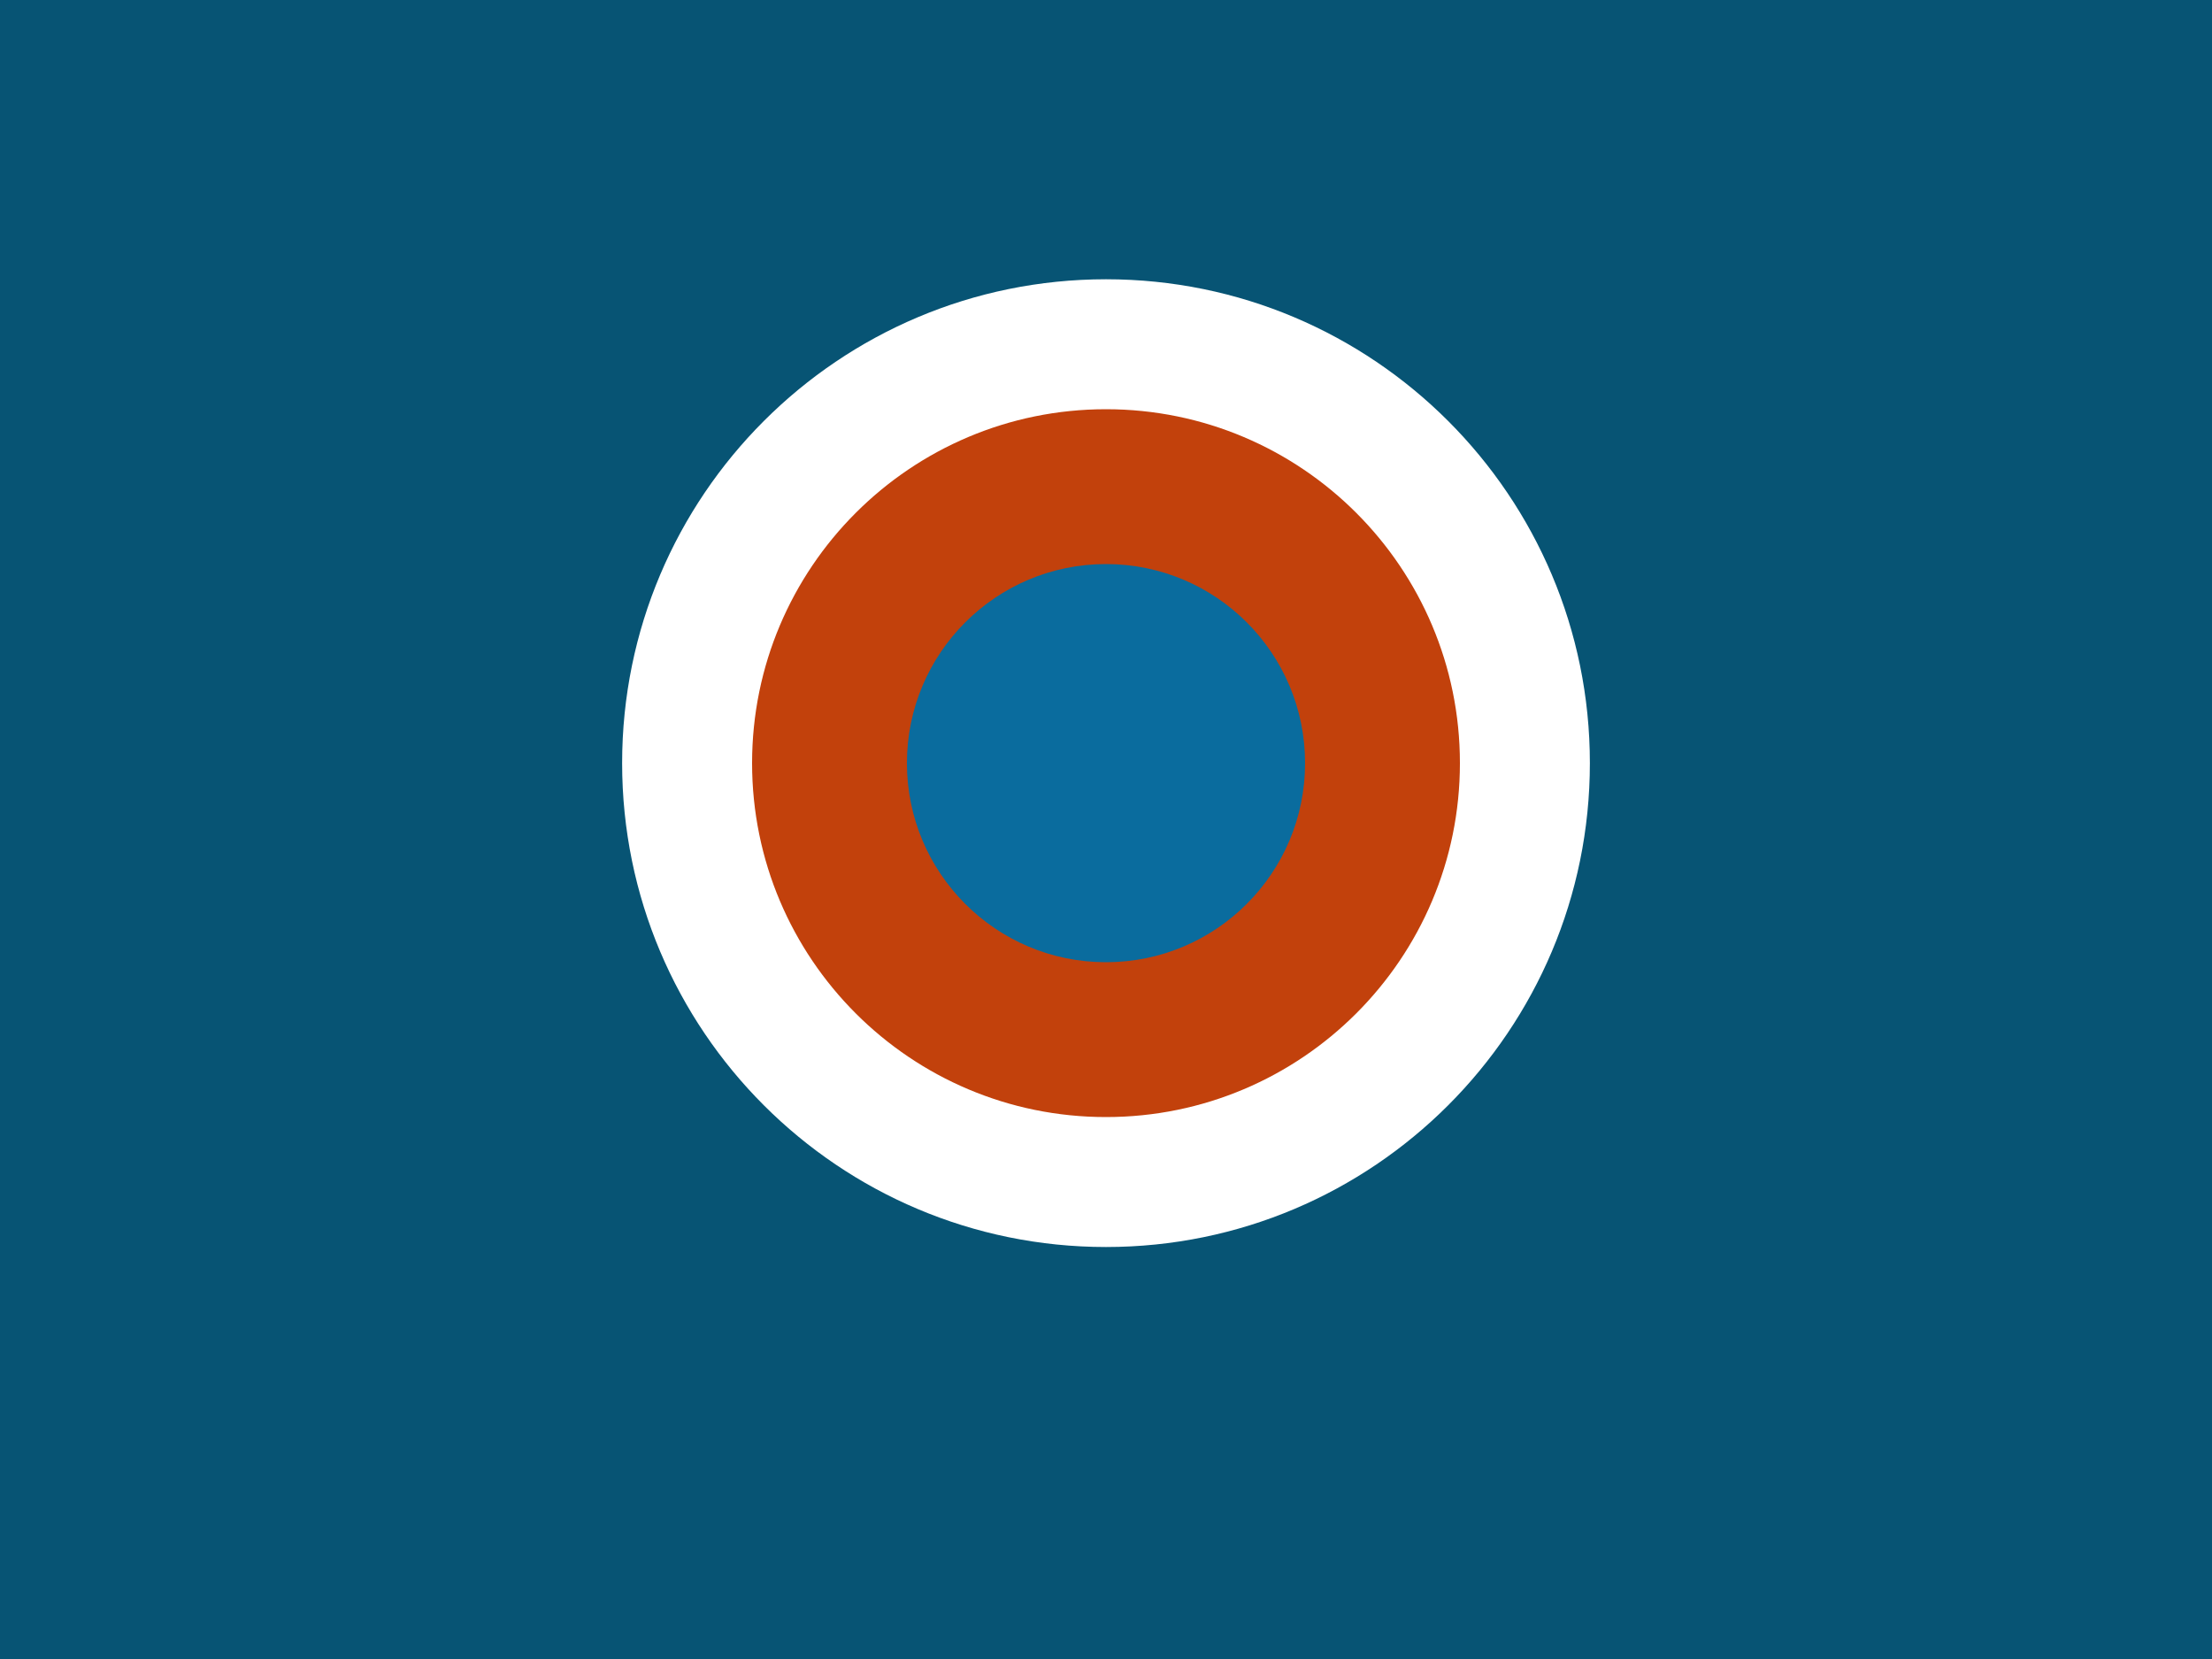
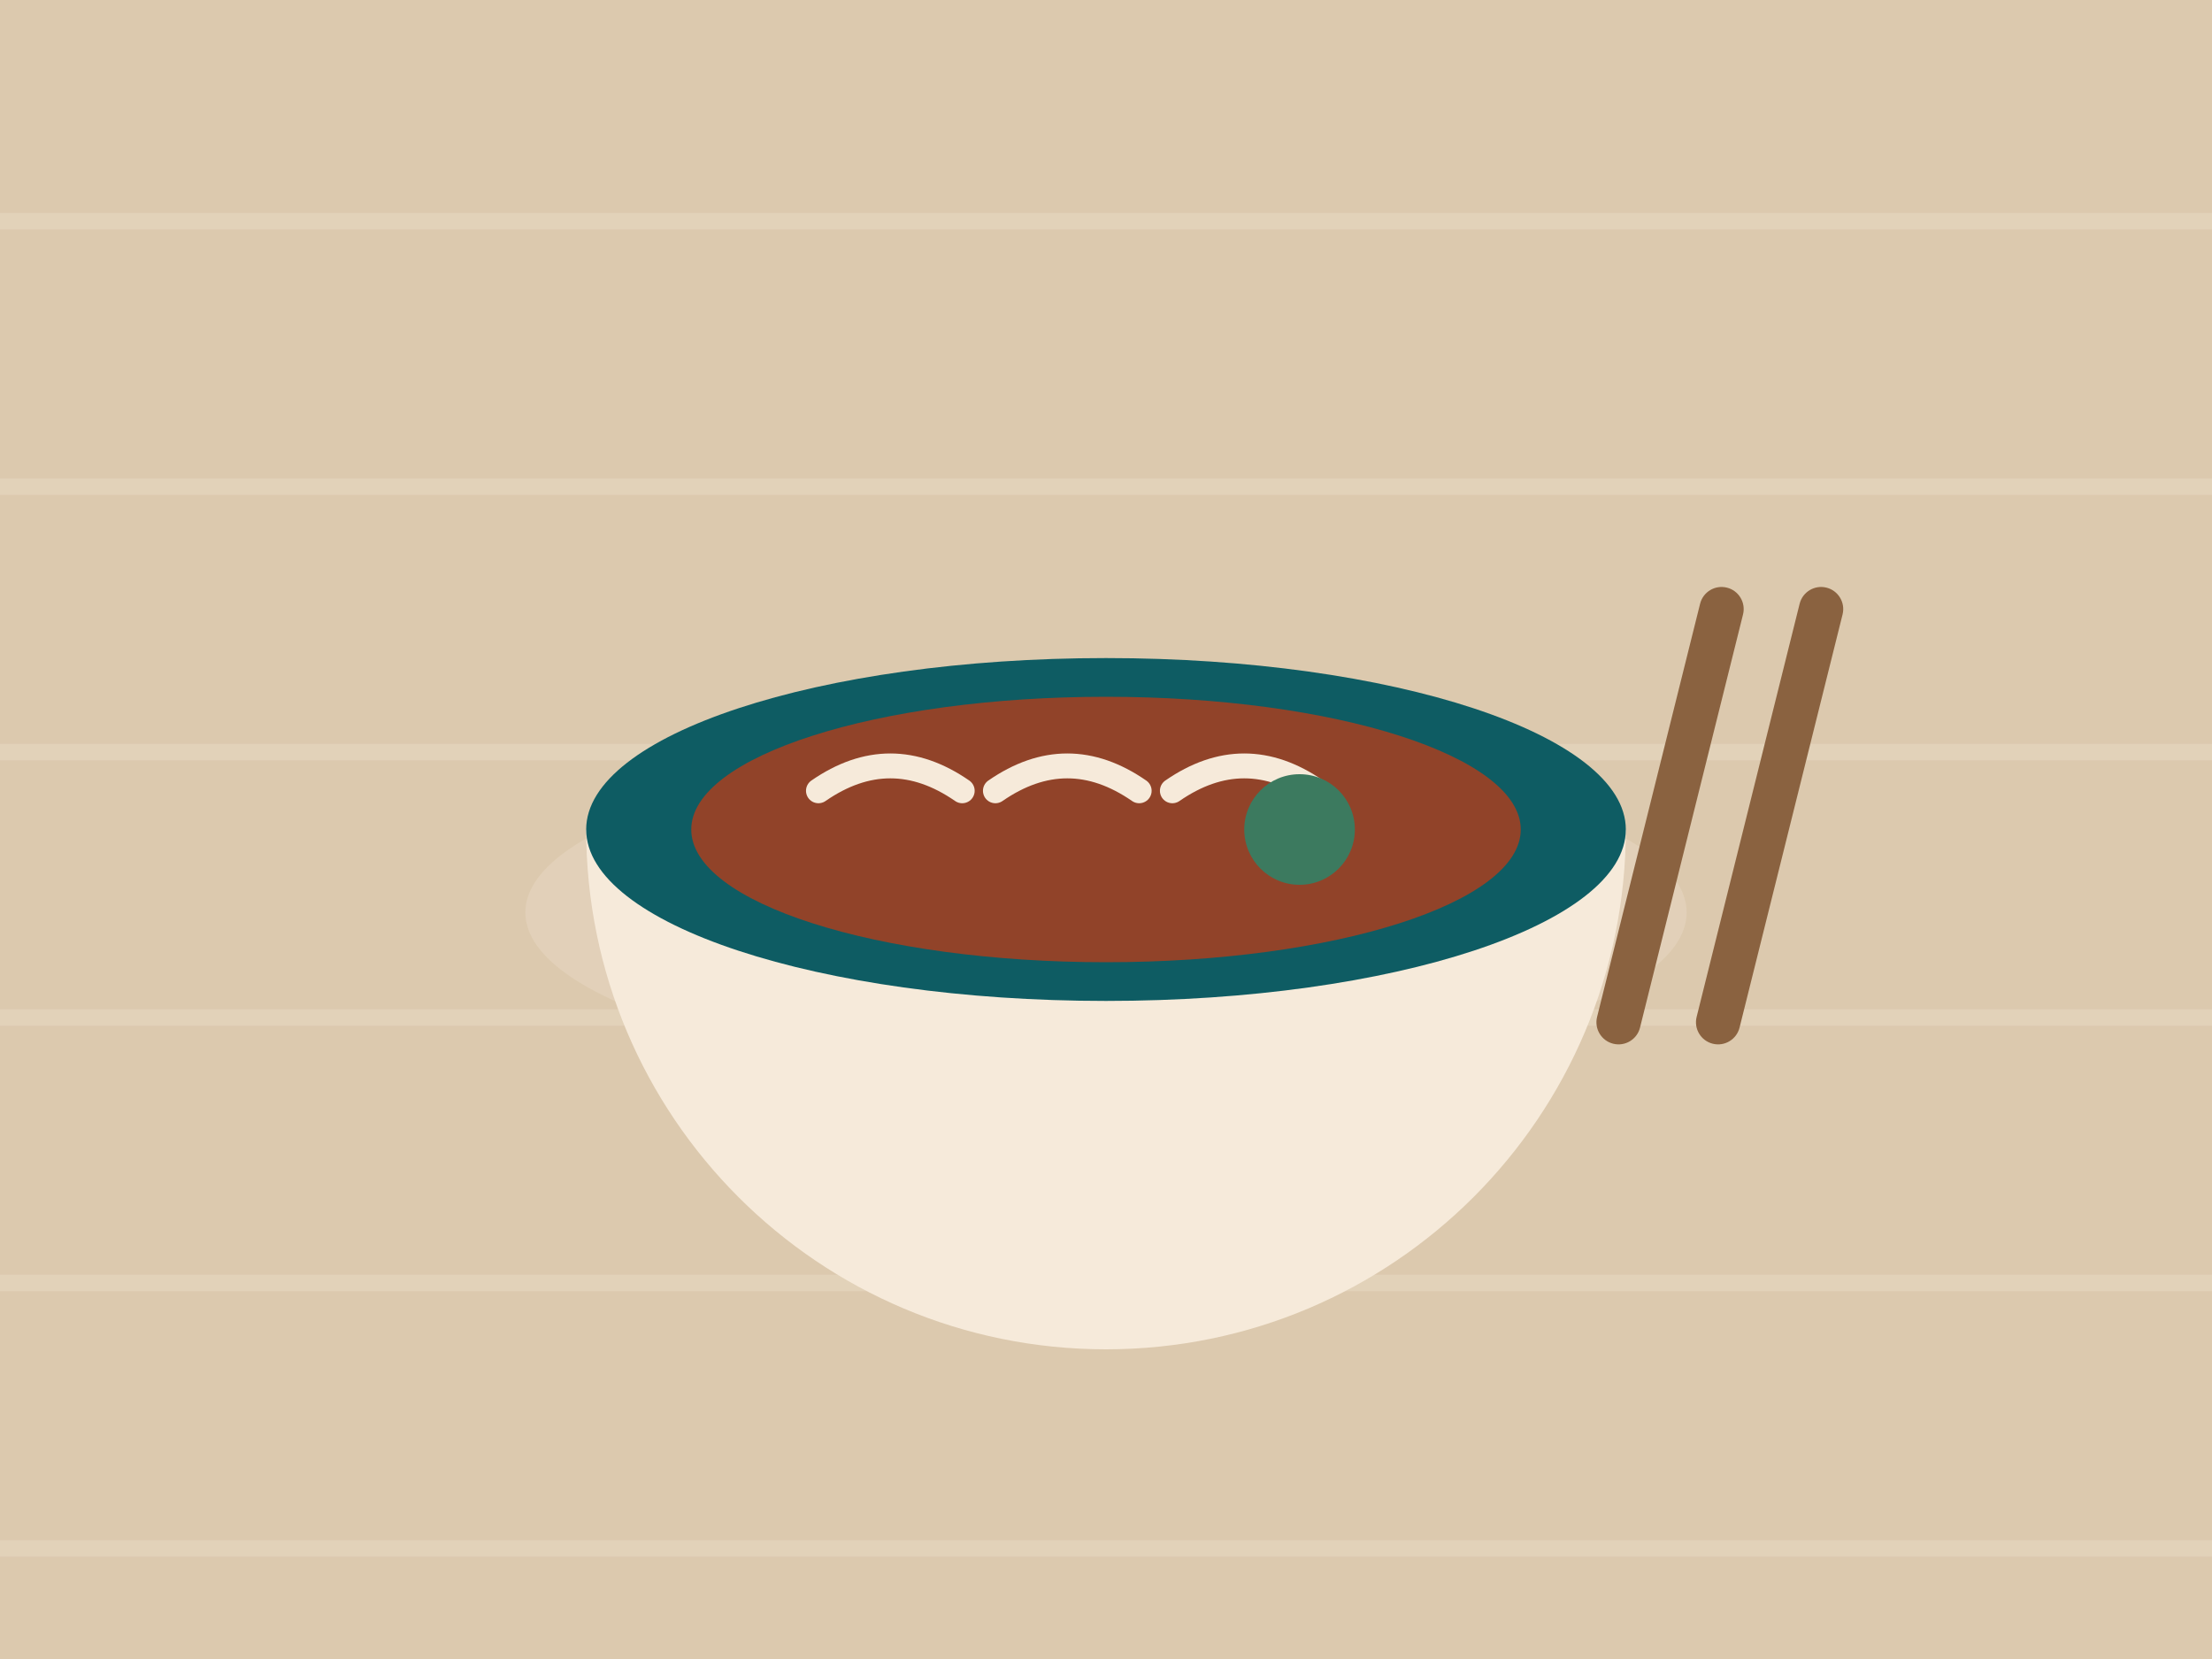
<svg xmlns="http://www.w3.org/2000/svg" viewBox="0 0 800 600" width="800" height="600" role="img" aria-label="Bún nước lèo">
-   <rect width="800" height="600" fill="#075474" />
-   <circle cx="400" cy="276" r="175" fill="#FFFFFF" />
-   <circle cx="400" cy="276" r="128" fill="#C2410C" />
-   <circle cx="400" cy="276" r="72" fill="#0A6C9E" />
+   <rect width="800" height="600" fill="#DCC9AE" />
+   <line x1="0" y1="80" x2="800" y2="80" stroke="#E8D8C3" stroke-width="6" opacity=".55" />
+   <line x1="0" y1="176" x2="800" y2="176" stroke="#E8D8C3" stroke-width="6" opacity=".55" />
+   <line x1="0" y1="272" x2="800" y2="272" stroke="#E8D8C3" stroke-width="6" opacity=".55" />
+   <line x1="0" y1="368" x2="800" y2="368" stroke="#E8D8C3" stroke-width="6" opacity=".55" />
+   <line x1="0" y1="464" x2="800" y2="464" stroke="#E8D8C3" stroke-width="6" opacity=".55" />
+   <line x1="0" y1="560" x2="800" y2="560" stroke="#E8D8C3" stroke-width="6" opacity=".55" />
+   <ellipse cx="400" cy="330" rx="210" ry="60" fill="#E8D8C3" opacity=".5" />
+   <path d="M212 300 a188 188 0 0 0 376 0z" fill="#F6EADA" />
+   <ellipse cx="400" cy="300" rx="188" ry="62" fill="#0E5C63" />
+   <ellipse cx="400" cy="300" rx="150" ry="48" fill="#A83E1E" opacity=".85" />
+   <path d="M296 286 q26 -18 52 0" stroke="#F6EADA" stroke-width="9" fill="none" stroke-linecap="round" />
+   <path d="M360 286 q26 -18 52 0" stroke="#F6EADA" stroke-width="9" fill="none" stroke-linecap="round" />
+   <path d="M424 286 q26 -18 52 0" stroke="#F6EADA" stroke-width="9" fill="none" stroke-linecap="round" />
+   <circle cx="470" cy="300" r="20" fill="#3C7A5F" />
+   <rect x="596" y="210" width="16" height="170" rx="8" fill="#8A6240" transform="rotate(14 604 295)" />
+   <rect x="632" y="210" width="16" height="170" rx="8" fill="#8A6240" transform="rotate(14 640 295)" />
</svg>
